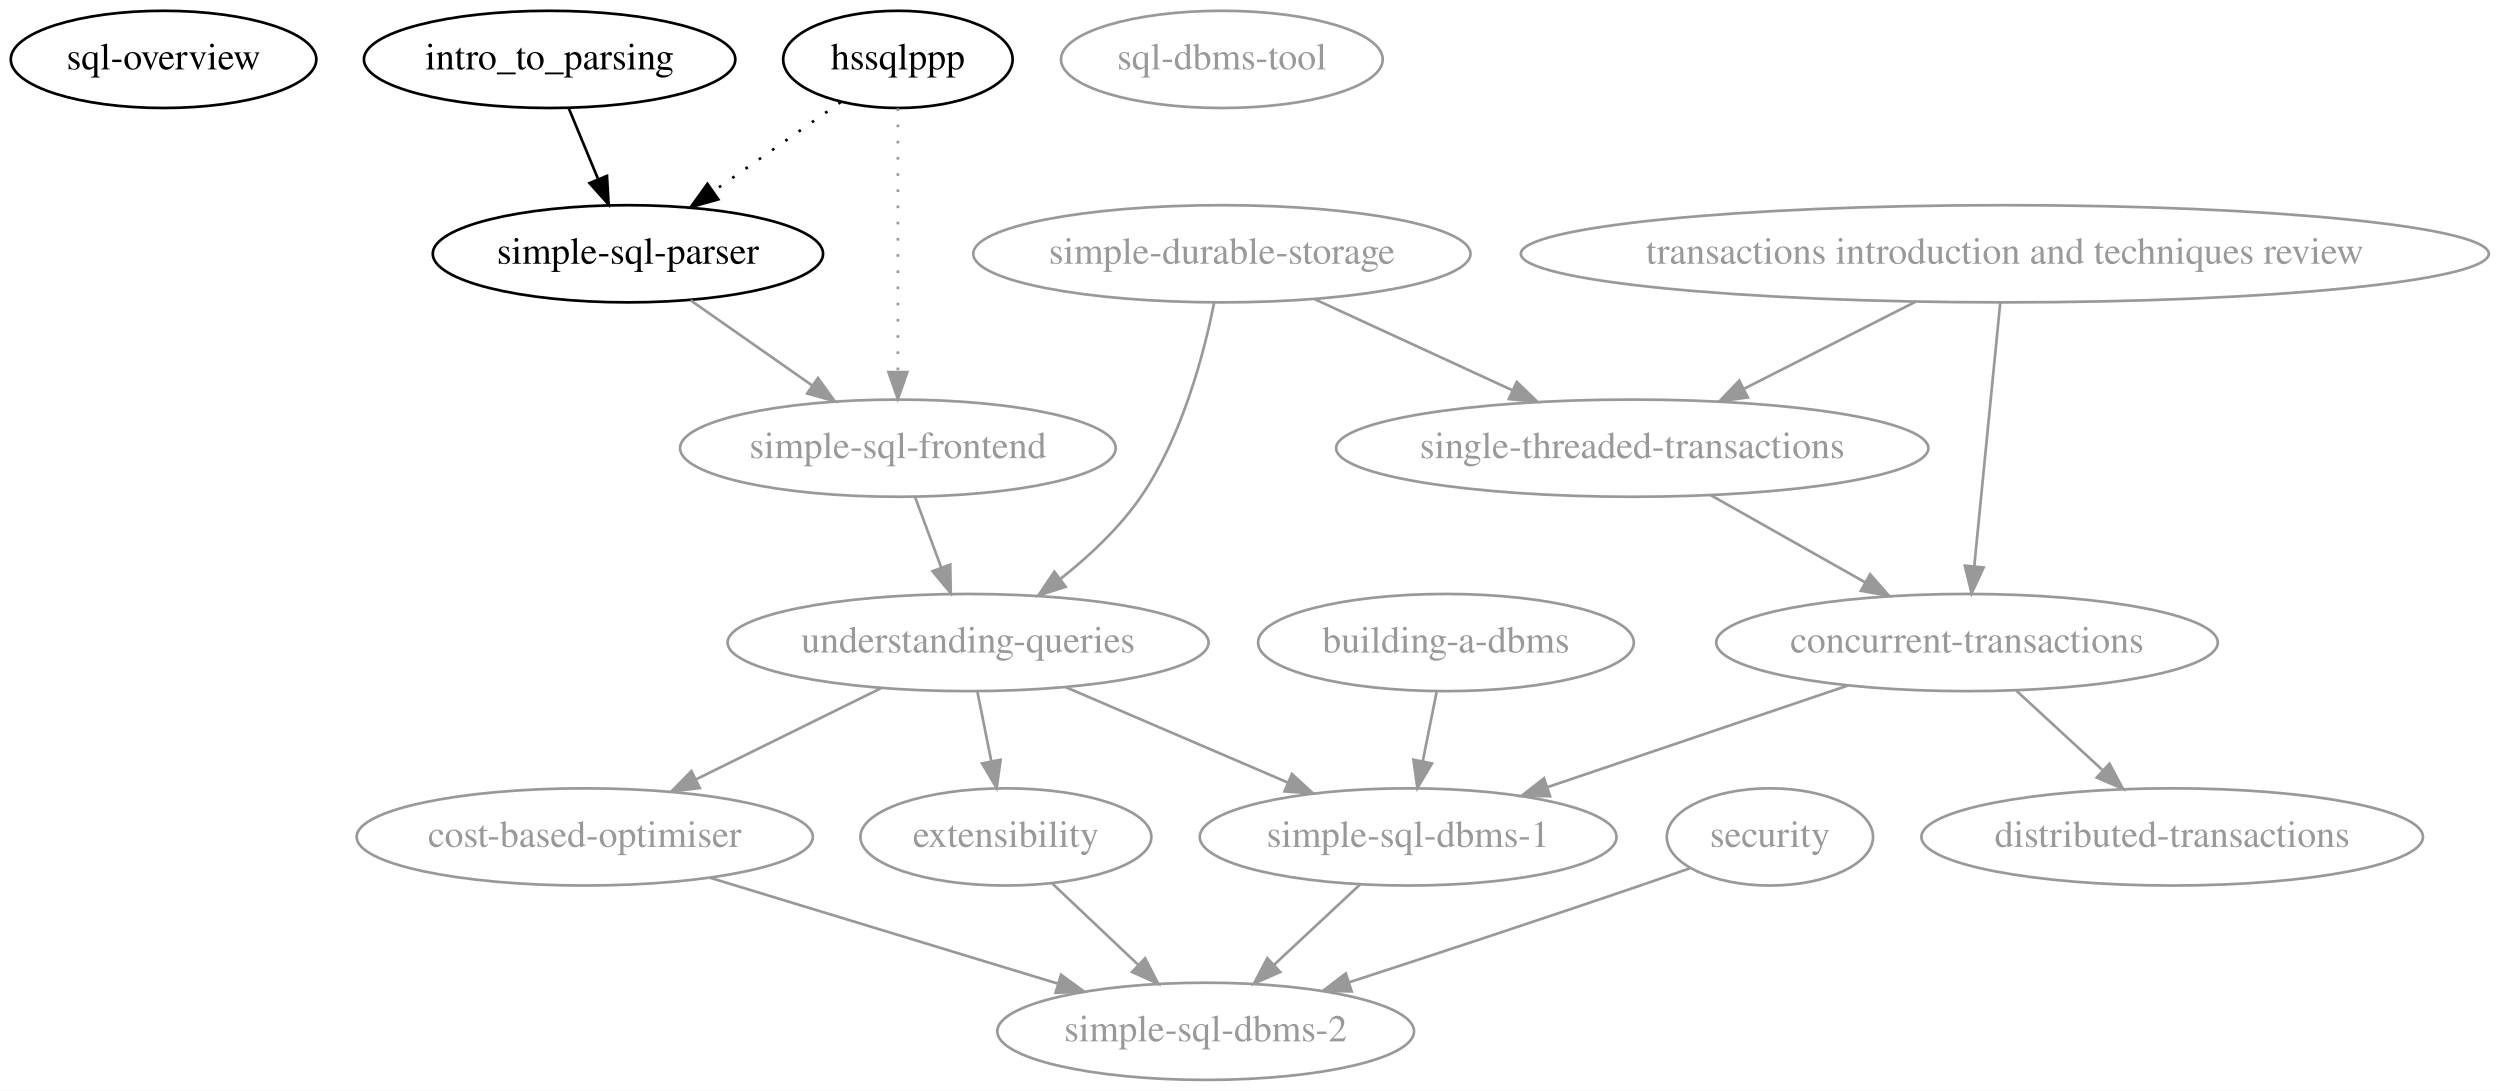
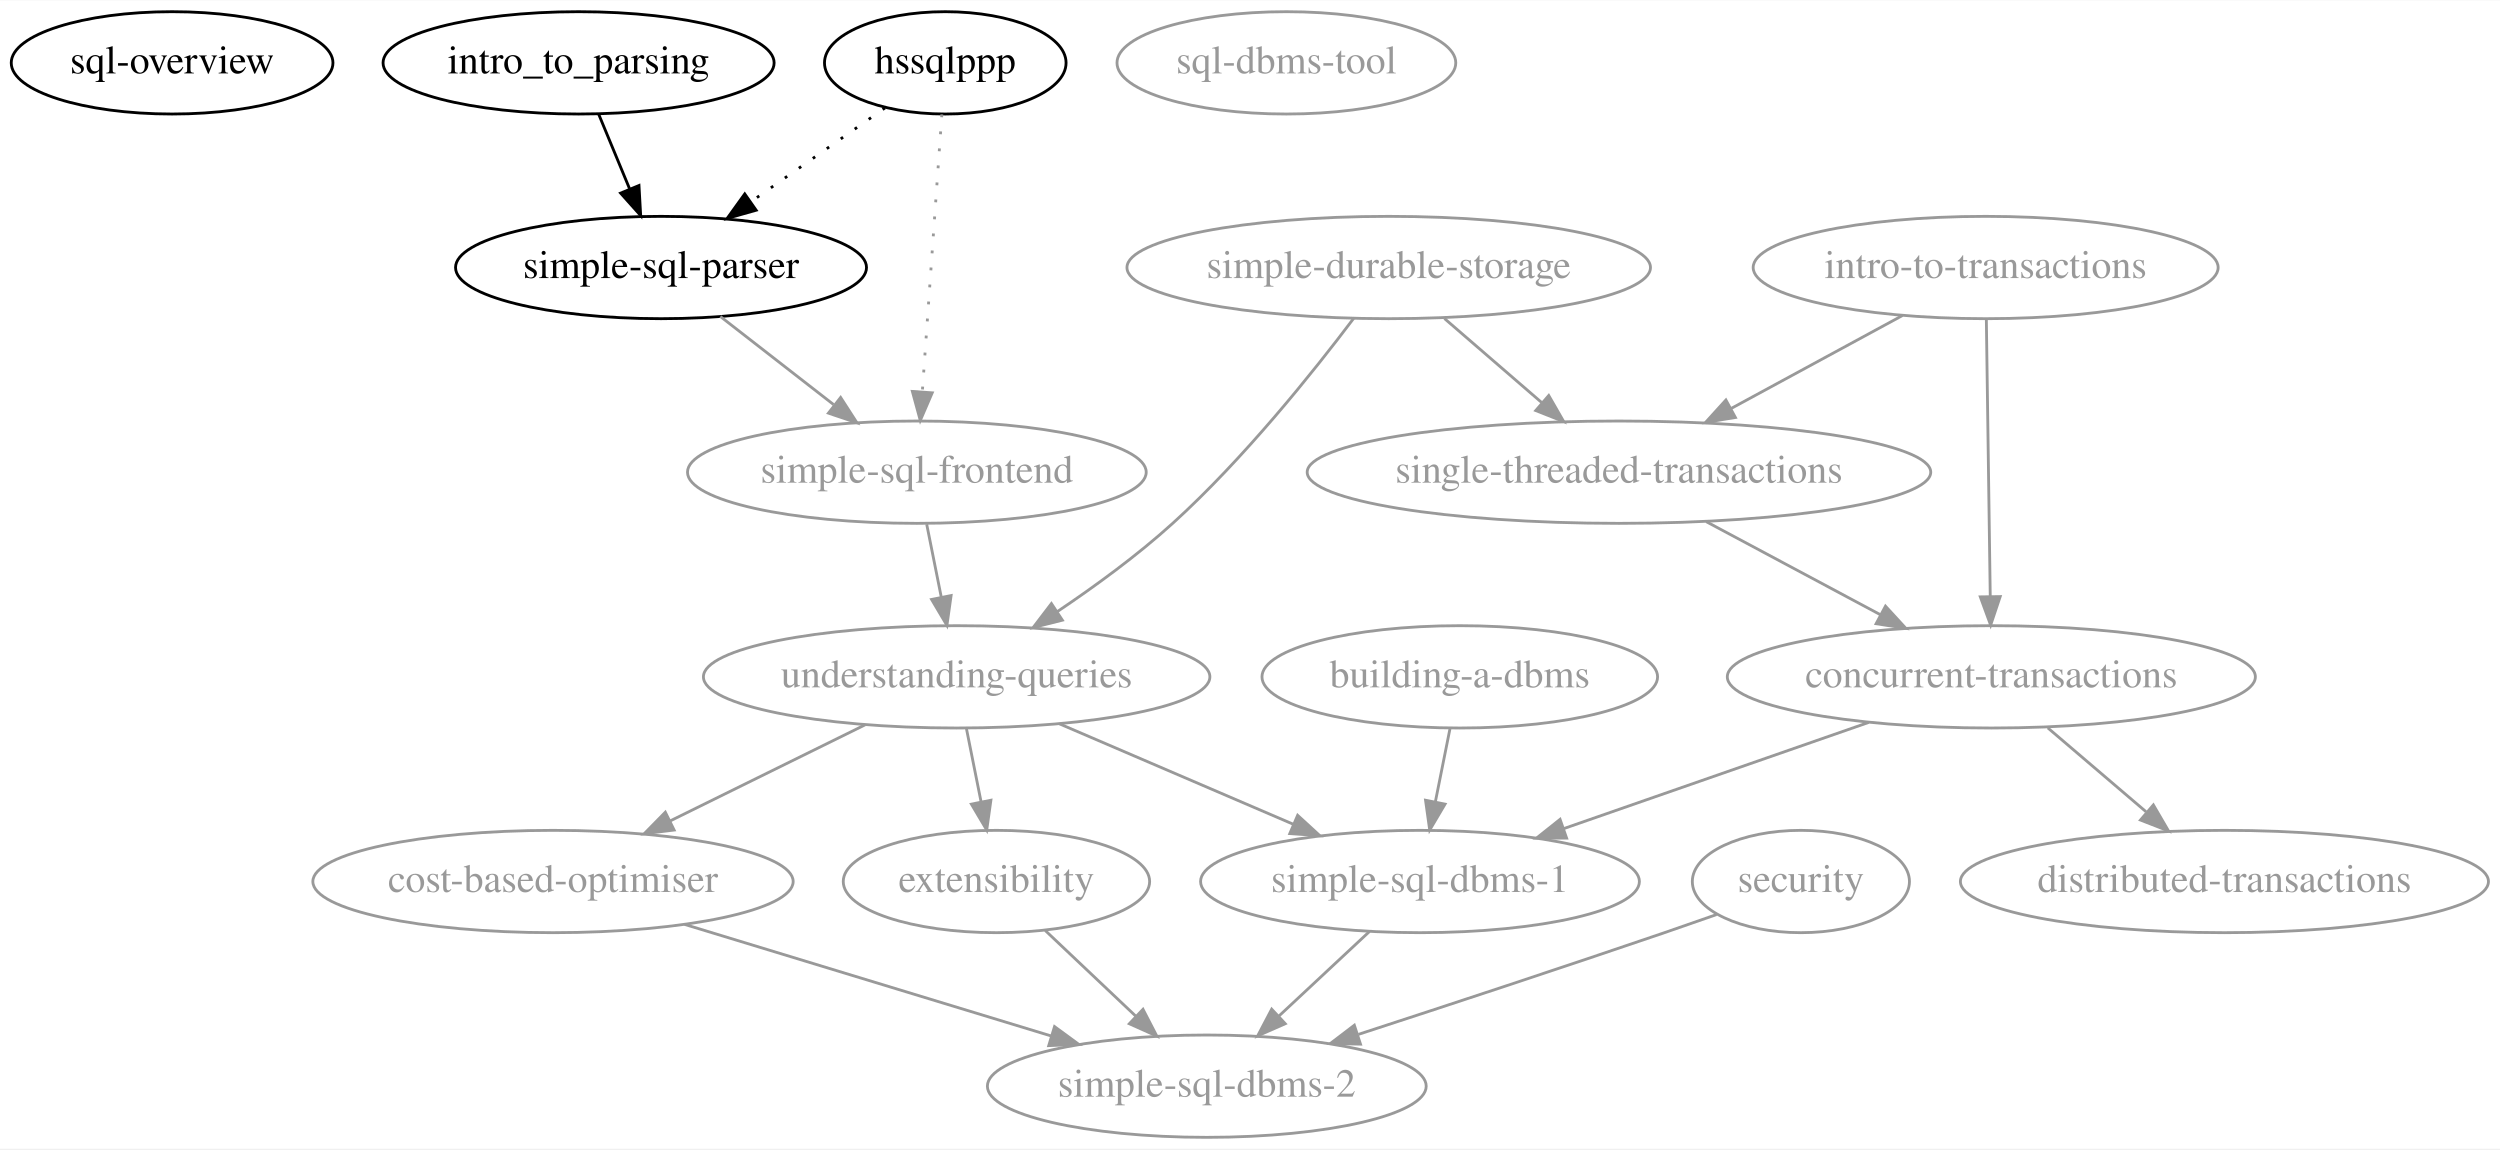
- <svg xmlns="http://www.w3.org/2000/svg" xmlns:xlink="http://www.w3.org/1999/xlink" width="926pt" height="404pt" viewBox="0.00 0.00 925.93 404.00">
+ <svg xmlns="http://www.w3.org/2000/svg" xmlns:xlink="http://www.w3.org/1999/xlink" width="879pt" height="404pt" viewBox="0.00 0.00 879.49 404.00">
  <g id="graph0" class="graph" transform="scale(1 1) rotate(0) translate(4 400)">
-     <polygon fill="white" stroke="none" points="-4,4 -4,-400 921.929,-400 921.929,4 -4,4" />
+     <polygon fill="white" stroke="none" points="-4,4 -4,-400 875.487,-400 875.487,4 -4,4" />
    <g id="node1" class="node">
      <g id="a_node1">
-         <a xlink:href="http://jakewheat.github.io/sql-overview/" xlink:title="sql-overview">
+         <a xlink:href="sql-overview/" xlink:title="sql-overview">
          <ellipse fill="none" stroke="black" cx="56.545" cy="-378" rx="56.59" ry="18" />
          <text text-anchor="middle" x="56.545" y="-374.3" font-family="Times,serif" font-size="14.00">sql-overview</text>
        </a>
      </g>
    </g>
    <g id="node2" class="node">
      <g id="a_node2">
-         <a xlink:href="http://jakewheat.github.io/intro_to_parsing/" xlink:title="intro_to_parsing">
+         <a xlink:href="intro_to_parsing/" xlink:title="intro_to_parsing">
          <ellipse fill="none" stroke="black" cx="199.545" cy="-378" rx="68.788" ry="18" />
          <text text-anchor="middle" x="199.545" y="-374.3" font-family="Times,serif" font-size="14.00">intro_to_parsing</text>
        </a>
      </g>
    </g>
    <g id="node14" class="node">
      <g id="a_node14">
-         <a xlink:href="http://jakewheat.github.io/simple-sql-parser/latest/" xlink:title="simple-sql-parser">
+         <a xlink:href="simple-sql-parser/latest/" xlink:title="simple-sql-parser">
          <ellipse fill="none" stroke="black" cx="228.545" cy="-306" rx="72.287" ry="18" />
          <text text-anchor="middle" x="228.545" y="-302.3" font-family="Times,serif" font-size="14.00">simple-sql-parser</text>
        </a>
      </g>
    </g>
    <g id="edge3" class="edge">
      <path fill="none" stroke="black" d="M206.565,-360.055C209.829,-352.176 213.79,-342.617 217.445,-333.794" />
      <polygon fill="black" stroke="black" points="220.794,-334.853 221.388,-324.275 214.327,-332.174 220.794,-334.853" />
    </g>
    <g id="node3" class="node">
-       <ellipse fill="none" stroke="#999999" cx="531.545" cy="-162" rx="69.588" ry="18" />
-       <text text-anchor="middle" x="531.545" y="-158.3" font-family="Times,serif" font-size="14.00" fill="#999999">building-a-dbms</text>
+       <g id="a_node3">
+         <a xlink:href="building-a-dbms/" xlink:title="building-a-dbms">
+           <ellipse fill="none" stroke="#999999" cx="509.545" cy="-162" rx="69.588" ry="18" />
+           <text text-anchor="middle" x="509.545" y="-158.3" font-family="Times,serif" font-size="14.00" fill="#999999">building-a-dbms</text>
+         </a>
+       </g>
    </g>
    <g id="node16" class="node">
-       <ellipse fill="none" stroke="#999999" cx="517.545" cy="-90" rx="77.187" ry="18" />
-       <text text-anchor="middle" x="517.545" y="-86.3" font-family="Times,serif" font-size="14.00" fill="#999999">simple-sql-dbms-1</text>
+       <g id="a_node16">
+         <a xlink:href="simple-sql-dbms-1/" xlink:title="simple-sql-dbms-1">
+           <ellipse fill="none" stroke="#999999" cx="495.545" cy="-90" rx="77.187" ry="18" />
+           <text text-anchor="middle" x="495.545" y="-86.3" font-family="Times,serif" font-size="14.00" fill="#999999">simple-sql-dbms-1</text>
+         </a>
+       </g>
    </g>
    <g id="edge20" class="edge">
-       <path fill="none" stroke="#999999" d="M528.084,-143.697C526.542,-135.983 524.687,-126.712 522.967,-118.112" />
-       <polygon fill="#999999" stroke="#999999" points="526.359,-117.224 520.966,-108.104 519.495,-118.597 526.359,-117.224" />
+       <path fill="none" stroke="#999999" d="M506.084,-143.697C504.542,-135.983 502.687,-126.712 500.967,-118.112" />
+       <polygon fill="#999999" stroke="#999999" points="504.359,-117.224 498.966,-108.104 497.495,-118.597 504.359,-117.224" />
    </g>
    <g id="node4" class="node">
-       <ellipse fill="none" stroke="#999999" cx="651.545" cy="-90" rx="38.194" ry="18" />
-       <text text-anchor="middle" x="651.545" y="-86.3" font-family="Times,serif" font-size="14.00" fill="#999999">security</text>
+       <g id="a_node4">
+         <a xlink:href="security/" xlink:title="security">
+           <ellipse fill="none" stroke="#999999" cx="629.545" cy="-90" rx="38.194" ry="18" />
+           <text text-anchor="middle" x="629.545" y="-86.3" font-family="Times,serif" font-size="14.00" fill="#999999">security</text>
+         </a>
+       </g>
    </g>
    <g id="node17" class="node">
-       <ellipse fill="none" stroke="#999999" cx="442.545" cy="-18" rx="77.187" ry="18" />
-       <text text-anchor="middle" x="442.545" y="-14.3" font-family="Times,serif" font-size="14.00" fill="#999999">simple-sql-dbms-2</text>
+       <g id="a_node17">
+         <a xlink:href="simple-sql-dbms-2/" xlink:title="simple-sql-dbms-2">
+           <ellipse fill="none" stroke="#999999" cx="420.545" cy="-18" rx="77.187" ry="18" />
+           <text text-anchor="middle" x="420.545" y="-14.3" font-family="Times,serif" font-size="14.00" fill="#999999">simple-sql-dbms-2</text>
+         </a>
+       </g>
    </g>
    <g id="edge18" class="edge">
-       <path fill="none" stroke="#999999" d="M621.879,-78.377C615.822,-76.24 609.485,-74.029 603.545,-72 567.739,-59.767 527.284,-46.452 495.884,-36.228" />
-       <polygon fill="#999999" stroke="#999999" points="496.617,-32.786 486.024,-33.022 494.452,-39.443 496.617,-32.786" />
+       <path fill="none" stroke="#999999" d="M599.879,-78.377C593.822,-76.24 587.485,-74.029 581.545,-72 545.739,-59.767 505.284,-46.452 473.884,-36.228" />
+       <polygon fill="#999999" stroke="#999999" points="474.617,-32.786 464.024,-33.022 472.452,-39.443 474.617,-32.786" />
    </g>
    <g id="node5" class="node">
-       <ellipse fill="none" stroke="#999999" cx="354.545" cy="-162" rx="89.084" ry="18" />
-       <text text-anchor="middle" x="354.545" y="-158.3" font-family="Times,serif" font-size="14.00" fill="#999999">understanding-queries</text>
+       <g id="a_node5">
+         <a xlink:href="understanding-queries/" xlink:title="understanding-queries">
+           <ellipse fill="none" stroke="#999999" cx="332.545" cy="-162" rx="89.084" ry="18" />
+           <text text-anchor="middle" x="332.545" y="-158.3" font-family="Times,serif" font-size="14.00" fill="#999999">understanding-queries</text>
+         </a>
+       </g>
    </g>
    <g id="node10" class="node">
-       <ellipse fill="none" stroke="#999999" cx="212.545" cy="-90" rx="84.485" ry="18" />
-       <text text-anchor="middle" x="212.545" y="-86.3" font-family="Times,serif" font-size="14.00" fill="#999999">cost-based-optimiser</text>
+       <g id="a_node10">
+         <a xlink:href="cost-based-optimiser/" xlink:title="cost-based-optimiser">
+           <ellipse fill="none" stroke="#999999" cx="190.545" cy="-90" rx="84.485" ry="18" />
+           <text text-anchor="middle" x="190.545" y="-86.3" font-family="Times,serif" font-size="14.00" fill="#999999">cost-based-optimiser</text>
+         </a>
+       </g>
    </g>
    <g id="edge15" class="edge">
-       <path fill="none" stroke="#999999" d="M322.323,-145.116C301.989,-135.092 275.533,-122.05 253.688,-111.282" />
-       <polygon fill="#999999" stroke="#999999" points="255.156,-108.104 244.639,-106.821 252.061,-114.382 255.156,-108.104" />
+       <path fill="none" stroke="#999999" d="M300.323,-145.116C279.989,-135.092 253.533,-122.05 231.688,-111.282" />
+       <polygon fill="#999999" stroke="#999999" points="233.156,-108.104 222.639,-106.821 230.061,-114.382 233.156,-108.104" />
    </g>
    <g id="node11" class="node">
-       <ellipse fill="none" stroke="#999999" cx="368.545" cy="-90" rx="53.891" ry="18" />
-       <text text-anchor="middle" x="368.545" y="-86.3" font-family="Times,serif" font-size="14.00" fill="#999999">extensibility</text>
+       <g id="a_node11">
+         <a xlink:href="extensibility/" xlink:title="extensibility">
+           <ellipse fill="none" stroke="#999999" cx="346.545" cy="-90" rx="53.891" ry="18" />
+           <text text-anchor="middle" x="346.545" y="-86.3" font-family="Times,serif" font-size="14.00" fill="#999999">extensibility</text>
+         </a>
+       </g>
    </g>
    <g id="edge19" class="edge">
-       <path fill="none" stroke="#999999" d="M358.006,-143.697C359.548,-135.983 361.402,-126.712 363.122,-118.112" />
-       <polygon fill="#999999" stroke="#999999" points="366.595,-118.597 365.124,-108.104 359.731,-117.224 366.595,-118.597" />
+       <path fill="none" stroke="#999999" d="M336.006,-143.697C337.548,-135.983 339.402,-126.712 341.122,-118.112" />
+       <polygon fill="#999999" stroke="#999999" points="344.595,-118.597 343.124,-108.104 337.731,-117.224 344.595,-118.597" />
    </g>
    <g id="edge14" class="edge">
-       <path fill="none" stroke="#999999" d="M390.72,-145.465C415.028,-135.026 447.224,-121.199 473.093,-110.09" />
-       <polygon fill="#999999" stroke="#999999" points="474.504,-113.293 482.311,-106.131 471.742,-106.861 474.504,-113.293" />
+       <path fill="none" stroke="#999999" d="M368.72,-145.465C393.028,-135.026 425.224,-121.199 451.093,-110.09" />
+       <polygon fill="#999999" stroke="#999999" points="452.504,-113.293 460.311,-106.131 449.742,-106.861 452.504,-113.293" />
    </g>
    <g id="node6" class="node">
-       <ellipse fill="none" stroke="#999999" cx="448.545" cy="-306" rx="92.084" ry="18" />
-       <text text-anchor="middle" x="448.545" y="-302.3" font-family="Times,serif" font-size="14.00" fill="#999999">simple-durable-storage</text>
+       <g id="a_node6">
+         <a xlink:href="simple-durable-storage/" xlink:title="simple-durable-storage">
+           <ellipse fill="none" stroke="#999999" cx="484.545" cy="-306" rx="92.084" ry="18" />
+           <text text-anchor="middle" x="484.545" y="-302.3" font-family="Times,serif" font-size="14.00" fill="#999999">simple-durable-storage</text>
+         </a>
+       </g>
    </g>
    <g id="edge6" class="edge">
-       <path fill="none" stroke="#999999" d="M445.713,-288.005C441.939,-269.107 433.876,-238.307 418.545,-216 410.601,-204.441 399.461,-194.018 388.698,-185.535" />
-       <polygon fill="#999999" stroke="#999999" points="390.694,-182.657 380.599,-179.439 386.484,-188.25 390.694,-182.657" />
+       <path fill="none" stroke="#999999" d="M472.235,-288.135C458.07,-269.351 433.532,-238.655 408.545,-216 396.13,-204.744 381.233,-193.871 367.931,-184.935" />
+       <polygon fill="#999999" stroke="#999999" points="369.738,-181.935 359.461,-179.358 365.888,-187.781 369.738,-181.935" />
    </g>
    <g id="node7" class="node">
-       <ellipse fill="none" stroke="#999999" cx="600.545" cy="-234" rx="109.681" ry="18" />
-       <text text-anchor="middle" x="600.545" y="-230.3" font-family="Times,serif" font-size="14.00" fill="#999999">single-threaded-transactions</text>
+       <g id="a_node7">
+         <a xlink:href="single-threaded-transactions/" xlink:title="single-threaded-transactions">
+           <ellipse fill="none" stroke="#999999" cx="565.545" cy="-234" rx="109.681" ry="18" />
+           <text text-anchor="middle" x="565.545" y="-230.3" font-family="Times,serif" font-size="14.00" fill="#999999">single-threaded-transactions</text>
+         </a>
+       </g>
    </g>
    <g id="edge7" class="edge">
-       <path fill="none" stroke="#999999" d="M483.036,-289.116C504.669,-279.154 532.773,-266.211 556.073,-255.481" />
-       <polygon fill="#999999" stroke="#999999" points="557.781,-258.547 565.4,-251.185 554.853,-252.189 557.781,-258.547" />
+       <path fill="none" stroke="#999999" d="M504.153,-288.055C514.401,-279.199 527.106,-268.219 538.295,-258.549" />
+       <polygon fill="#999999" stroke="#999999" points="540.84,-260.976 546.118,-251.789 536.263,-255.68 540.84,-260.976" />
    </g>
    <g id="node8" class="node">
-       <ellipse fill="none" stroke="#999999" cx="724.545" cy="-162" rx="92.883" ry="18" />
-       <text text-anchor="middle" x="724.545" y="-158.3" font-family="Times,serif" font-size="14.00" fill="#999999">concurrent-transactions</text>
+       <g id="a_node8">
+         <a xlink:href="concurrent-transactions/" xlink:title="concurrent-transactions">
+           <ellipse fill="none" stroke="#999999" cx="696.545" cy="-162" rx="92.883" ry="18" />
+           <text text-anchor="middle" x="696.545" y="-158.3" font-family="Times,serif" font-size="14.00" fill="#999999">concurrent-transactions</text>
+         </a>
+       </g>
    </g>
    <g id="edge8" class="edge">
-       <path fill="none" stroke="#999999" d="M629.617,-216.588C646.719,-206.934 668.53,-194.622 686.931,-184.234" />
-       <polygon fill="#999999" stroke="#999999" points="688.667,-187.273 695.655,-179.309 685.226,-181.177 688.667,-187.273" />
+       <path fill="none" stroke="#999999" d="M596.259,-216.588C614.538,-206.82 637.911,-194.331 657.492,-183.868" />
+       <polygon fill="#999999" stroke="#999999" points="659.305,-186.868 666.476,-179.068 656.006,-180.694 659.305,-186.868" />
    </g>
    <g id="node9" class="node">
-       <ellipse fill="none" stroke="#999999" cx="800.545" cy="-90" rx="92.883" ry="18" />
-       <text text-anchor="middle" x="800.545" y="-86.3" font-family="Times,serif" font-size="14.00" fill="#999999">distributed-transactions</text>
+       <g id="a_node9">
+         <a xlink:href="distributed-transactions/" xlink:title="distributed-transactions">
+           <ellipse fill="none" stroke="#999999" cx="778.545" cy="-90" rx="92.883" ry="18" />
+           <text text-anchor="middle" x="778.545" y="-86.3" font-family="Times,serif" font-size="14.00" fill="#999999">distributed-transactions</text>
+         </a>
+       </g>
    </g>
    <g id="edge11" class="edge">
-       <path fill="none" stroke="#999999" d="M742.942,-144.055C752.464,-135.285 764.248,-124.432 774.671,-114.831" />
-       <polygon fill="#999999" stroke="#999999" points="777.333,-117.138 782.317,-107.789 772.59,-111.989 777.333,-117.138" />
+       <path fill="none" stroke="#999999" d="M716.395,-144.055C726.769,-135.199 739.632,-124.219 750.959,-114.549" />
+       <polygon fill="#999999" stroke="#999999" points="753.545,-116.944 758.878,-107.789 749,-111.62 753.545,-116.944" />
    </g>
    <g id="edge12" class="edge">
-       <path fill="none" stroke="#999999" d="M680.392,-146.069C647.863,-135.069 603.521,-120.074 569.321,-108.509" />
-       <polygon fill="#999999" stroke="#999999" points="570.105,-105.079 559.511,-105.191 567.863,-111.71 570.105,-105.079" />
+       <path fill="none" stroke="#999999" d="M653.425,-145.983C621.929,-135.014 579.124,-120.107 546.031,-108.582" />
+       <polygon fill="#999999" stroke="#999999" points="547.129,-105.259 536.535,-105.275 544.827,-111.869 547.129,-105.259" />
    </g>
    <g id="edge16" class="edge">
-       <path fill="none" stroke="#999999" d="M258.812,-74.919C296.059,-63.583 348.5,-47.622 387.828,-35.653" />
-       <polygon fill="#999999" stroke="#999999" points="388.979,-38.961 397.527,-32.701 386.941,-32.265 388.979,-38.961" />
+       <path fill="none" stroke="#999999" d="M236.812,-74.919C274.059,-63.583 326.5,-47.622 365.828,-35.653" />
+       <polygon fill="#999999" stroke="#999999" points="366.979,-38.961 375.527,-32.701 364.941,-32.265 366.979,-38.961" />
    </g>
    <g id="edge17" class="edge">
-       <path fill="none" stroke="#999999" d="M385.708,-72.765C395.191,-63.795 407.141,-52.49 417.634,-42.564" />
-       <polygon fill="#999999" stroke="#999999" points="420.102,-45.048 424.961,-35.633 415.291,-39.963 420.102,-45.048" />
+       <path fill="none" stroke="#999999" d="M363.708,-72.765C373.191,-63.795 385.141,-52.49 395.634,-42.564" />
+       <polygon fill="#999999" stroke="#999999" points="398.102,-45.048 402.961,-35.633 393.291,-39.963 398.102,-45.048" />
    </g>
    <g id="node12" class="node">
-       <ellipse fill="none" stroke="#999999" cx="738.545" cy="-306" rx="179.268" ry="18" />
-       <text text-anchor="middle" x="738.545" y="-302.3" font-family="Times,serif" font-size="14.00" fill="#999999">transactions introduction and techniques review</text>
+       <g id="a_node12">
+         <a xlink:href="intro-to-transactions/" xlink:title="intro-to-transactions">
+           <ellipse fill="none" stroke="#999999" cx="694.545" cy="-306" rx="81.786" ry="18" />
+           <text text-anchor="middle" x="694.545" y="-302.3" font-family="Times,serif" font-size="14.00" fill="#999999">intro-to-transactions</text>
+         </a>
+       </g>
    </g>
    <g id="edge9" class="edge">
-       <path fill="none" stroke="#999999" d="M705.491,-288.233C686.406,-278.553 662.231,-266.29 641.895,-255.975" />
-       <polygon fill="#999999" stroke="#999999" points="643.355,-252.791 632.854,-251.388 640.189,-259.034 643.355,-252.791" />
+       <path fill="none" stroke="#999999" d="M665.273,-289.116C647.433,-279.435 624.406,-266.94 604.974,-256.396" />
+       <polygon fill="#999999" stroke="#999999" points="606.506,-253.245 596.047,-251.552 603.167,-259.397 606.506,-253.245" />
    </g>
    <g id="edge10" class="edge">
-       <path fill="none" stroke="#999999" d="M736.856,-287.871C734.47,-263.67 730.087,-219.211 727.246,-190.393" />
-       <polygon fill="#999999" stroke="#999999" points="730.704,-189.798 726.24,-180.189 723.738,-190.484 730.704,-189.798" />
+       <path fill="none" stroke="#999999" d="M694.786,-287.871C695.127,-263.67 695.753,-219.211 696.159,-190.393" />
+       <polygon fill="#999999" stroke="#999999" points="699.662,-190.238 696.303,-180.189 692.662,-190.139 699.662,-190.238" />
    </g>
    <g id="node13" class="node">
      <g id="a_node13">
-         <a xlink:href="http://jakewheat.github.io/hssqlppp/latest" xlink:title="hssqlppp">
+         <a xlink:href="hssqlppp/latest" xlink:title="hssqlppp">
          <ellipse fill="none" stroke="black" cx="328.545" cy="-378" rx="42.494" ry="18" />
          <text text-anchor="middle" x="328.545" y="-374.3" font-family="Times,serif" font-size="14.00">hssqlppp</text>
        </a>
      </g>
    </g>
    <g id="edge1" class="edge">
      <path fill="none" stroke="black" stroke-dasharray="1,5" d="M307.338,-362.155C293.599,-352.538 275.462,-339.842 260.052,-329.055" />
      <polygon fill="black" stroke="black" points="262.017,-326.158 251.817,-323.29 258.002,-331.892 262.017,-326.158" />
    </g>
    <g id="node15" class="node">
-       <ellipse fill="none" stroke="#999999" cx="328.545" cy="-234" rx="80.686" ry="18" />
-       <text text-anchor="middle" x="328.545" y="-230.3" font-family="Times,serif" font-size="14.00" fill="#999999">simple-sql-frontend</text>
+       <g id="a_node15">
+         <a xlink:href="simple-sql-frontend/" xlink:title="simple-sql-frontend">
+           <ellipse fill="none" stroke="#999999" cx="318.545" cy="-234" rx="80.686" ry="18" />
+           <text text-anchor="middle" x="318.545" y="-230.3" font-family="Times,serif" font-size="14.00" fill="#999999">simple-sql-frontend</text>
+         </a>
+       </g>
    </g>
    <g id="edge2" class="edge">
-       <path fill="none" stroke="#999999" stroke-dasharray="1,5" d="M328.545,-359.871C328.545,-335.67 328.545,-291.211 328.545,-262.393" />
-       <polygon fill="#999999" stroke="#999999" points="332.045,-262.189 328.545,-252.189 325.045,-262.189 332.045,-262.189" />
+       <path fill="none" stroke="#999999" stroke-dasharray="1,5" d="M327.339,-359.871C325.634,-335.67 322.503,-291.211 320.474,-262.393" />
+       <polygon fill="#999999" stroke="#999999" points="323.949,-261.919 319.755,-252.189 316.967,-262.41 323.949,-261.919" />
    </g>
    <g id="edge4" class="edge">
-       <path fill="none" stroke="#999999" d="M251.738,-288.765C265.147,-279.379 282.206,-267.437 296.841,-257.193" />
-       <polygon fill="#999999" stroke="#999999" points="298.946,-259.992 305.131,-251.39 294.932,-254.257 298.946,-259.992" />
+       <path fill="none" stroke="#999999" d="M249.419,-288.765C261.261,-279.554 276.268,-267.882 289.27,-257.769" />
+       <polygon fill="#999999" stroke="#999999" points="291.728,-260.292 297.472,-251.39 287.43,-254.766 291.728,-260.292" />
    </g>
    <g id="edge5" class="edge">
-       <path fill="none" stroke="#999999" d="M334.839,-216.055C337.765,-208.176 341.316,-198.617 344.593,-189.794" />
-       <polygon fill="#999999" stroke="#999999" points="347.928,-190.868 348.128,-180.275 341.366,-188.431 347.928,-190.868" />
+       <path fill="none" stroke="#999999" d="M322.006,-215.697C323.548,-207.983 325.402,-198.712 327.122,-190.112" />
+       <polygon fill="#999999" stroke="#999999" points="330.595,-190.597 329.124,-180.104 323.731,-189.224 330.595,-190.597" />
    </g>
    <g id="edge13" class="edge">
-       <path fill="none" stroke="#999999" d="M499.771,-72.411C490.22,-63.497 478.283,-52.355 467.786,-42.558" />
-       <polygon fill="#999999" stroke="#999999" points="470.15,-39.977 460.451,-35.712 465.374,-45.094 470.15,-39.977" />
+       <path fill="none" stroke="#999999" d="M477.771,-72.411C468.22,-63.497 456.283,-52.355 445.786,-42.558" />
+       <polygon fill="#999999" stroke="#999999" points="448.15,-39.977 438.451,-35.712 443.374,-45.094 448.15,-39.977" />
    </g>
    <g id="node18" class="node">
-       <ellipse fill="none" stroke="#999999" cx="448.545" cy="-378" rx="59.59" ry="18" />
-       <text text-anchor="middle" x="448.545" y="-374.3" font-family="Times,serif" font-size="14.00" fill="#999999">sql-dbms-tool</text>
+       <g id="a_node18">
+         <a xlink:href="sql-dbms-tool/" xlink:title="sql-dbms-tool">
+           <ellipse fill="none" stroke="#999999" cx="448.545" cy="-378" rx="59.59" ry="18" />
+           <text text-anchor="middle" x="448.545" y="-374.3" font-family="Times,serif" font-size="14.00" fill="#999999">sql-dbms-tool</text>
+         </a>
+       </g>
    </g>
  </g>
</svg>
